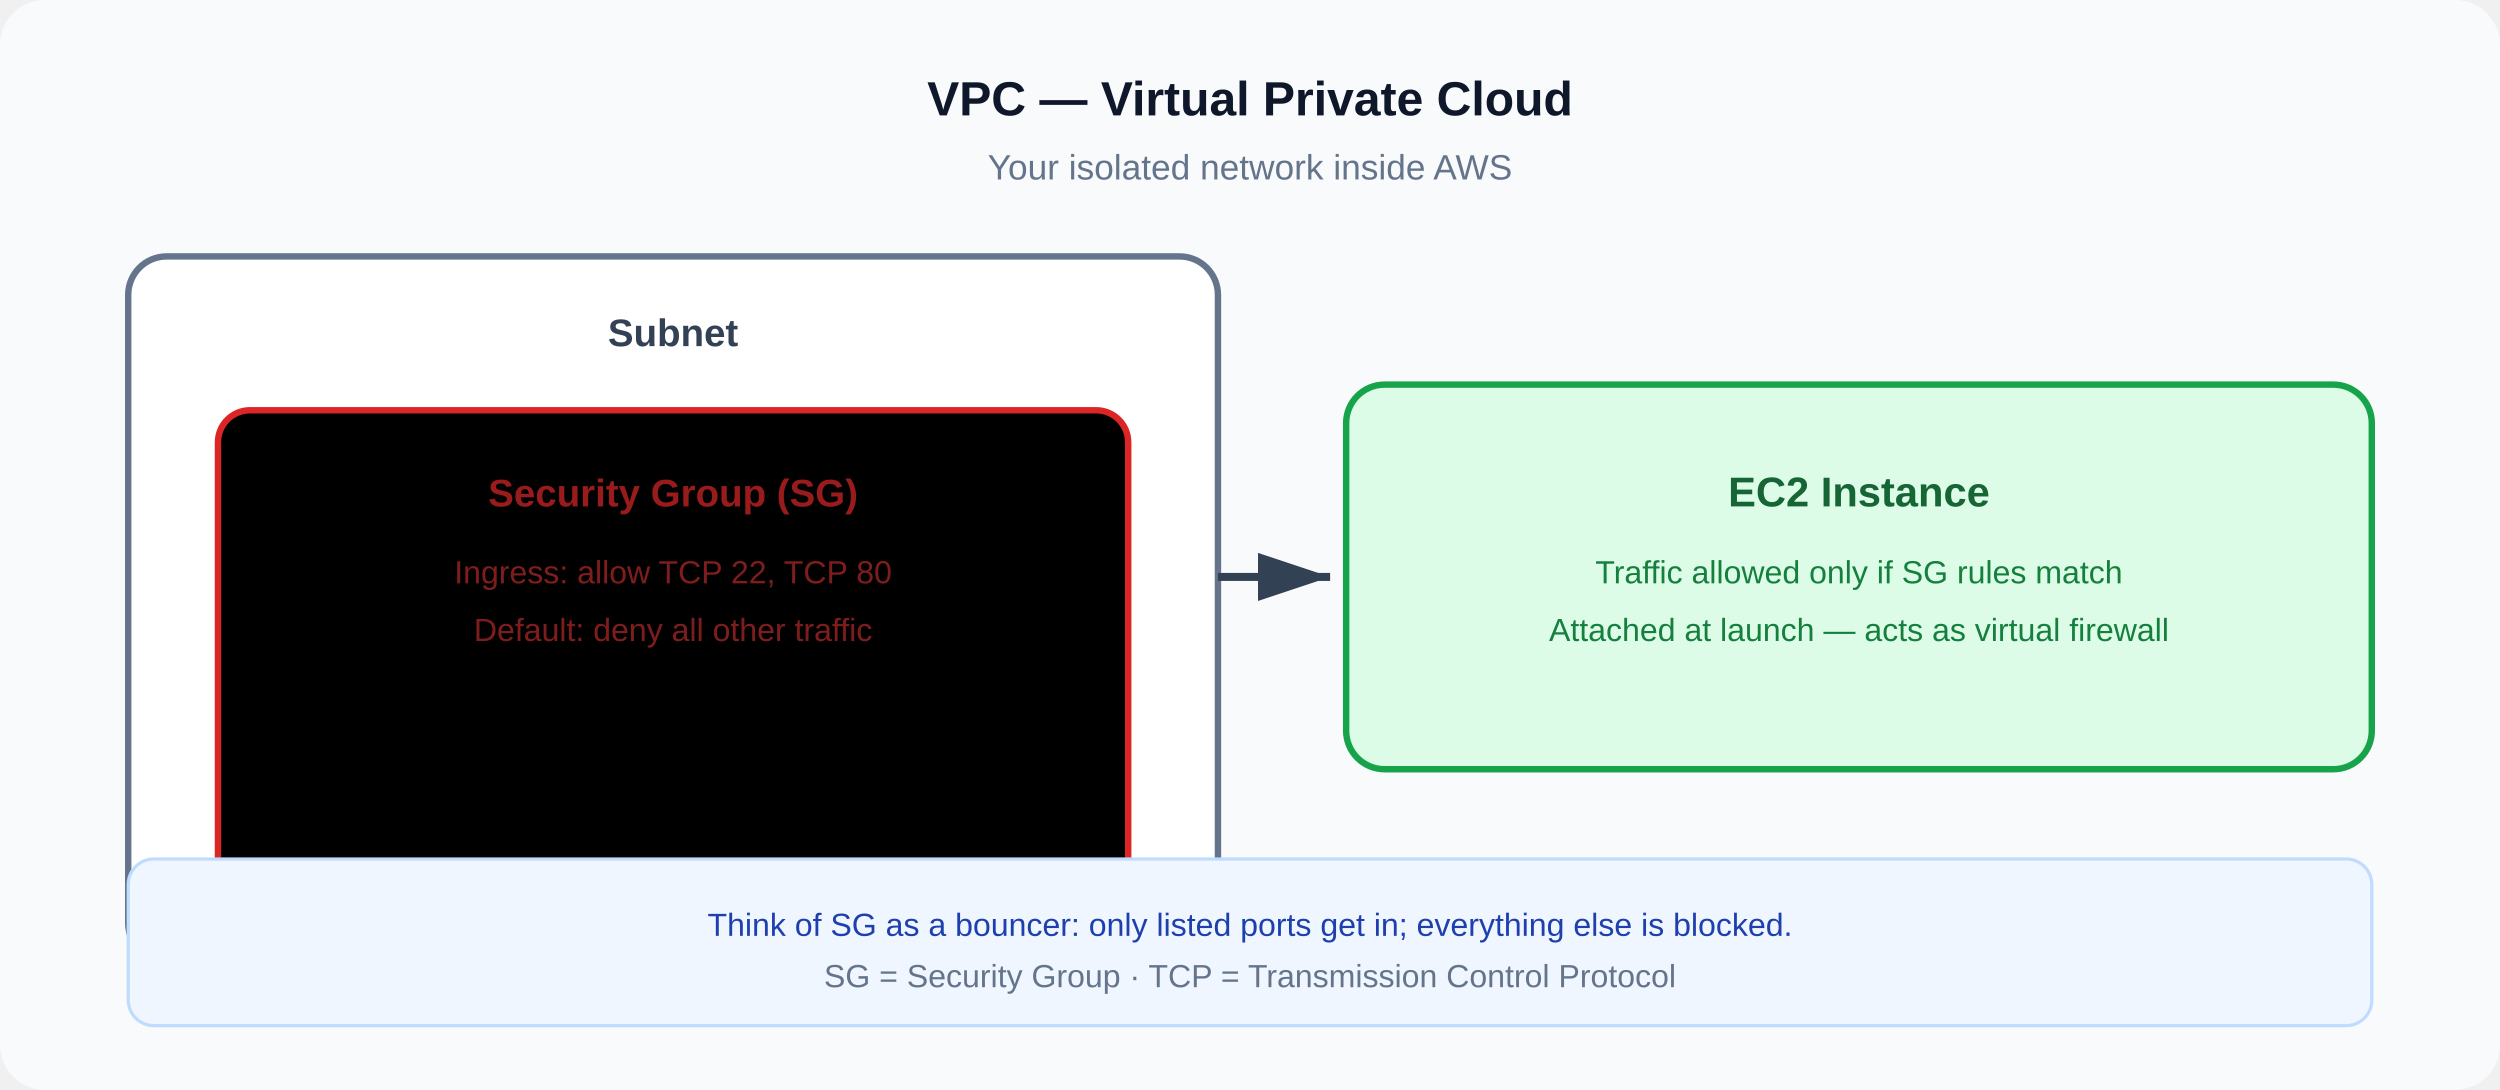
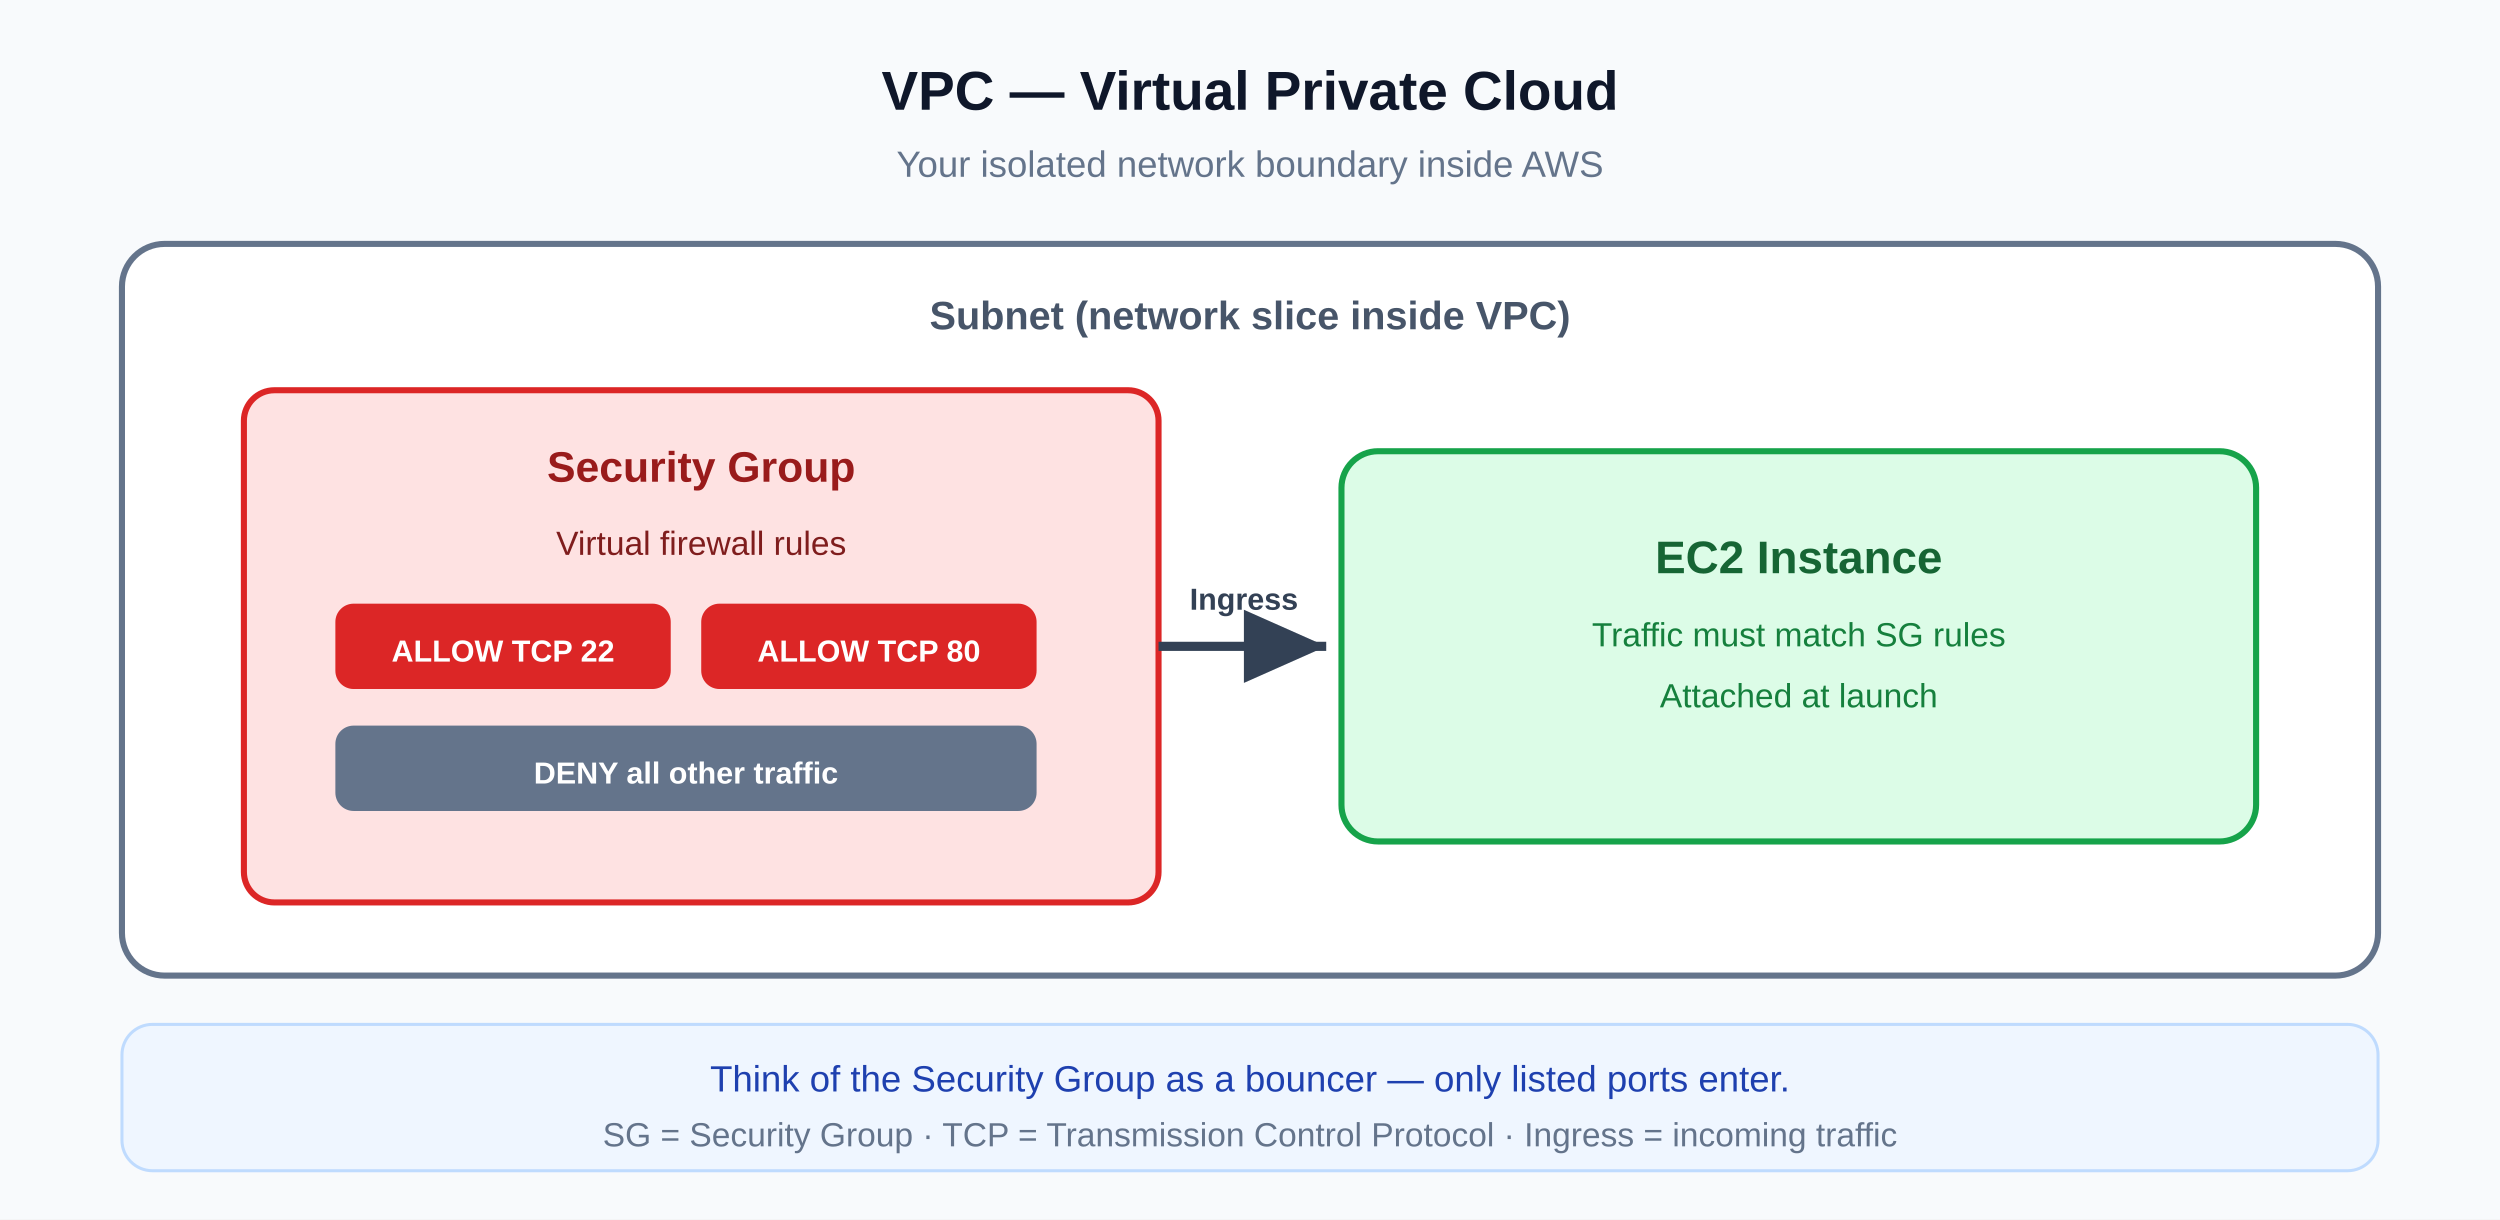
- <svg xmlns="http://www.w3.org/2000/svg" viewBox="0 0 780 340" role="img" aria-label="VPC networking">
+ <svg xmlns="http://www.w3.org/2000/svg" viewBox="0 0 820 400" role="img" aria-label="VPC networking">
  <defs>
-     <marker id="vpcArrow" markerWidth="10" markerHeight="10" refX="9" refY="3" orient="auto">
-       <path d="M0,0 L9,3 L0,6 Z" fill="#334155" />
+     <marker id="va" markerWidth="10" markerHeight="8" refX="9" refY="4" orient="auto">
+       <path d="M0,0 L9,4 L0,8Z" fill="#334155" />
    </marker>
  </defs>
-   <rect width="780" height="340" rx="14" fill="#F8FAFC" />
-   <text x="390" y="36" text-anchor="middle" font-family="Segoe UI, Arial, Helvetica, san-serif" font-size="15" font-weight="700" fill="#0F172A">VPC — Virtual Private Cloud</text>
-   <text x="390" y="56" text-anchor="middle" font-family="Segoe UI, Arial, Helvetica, san-serif" font-size="11" fill="#64748B">Your isolated network inside AWS</text>
-   <rect x="40" y="80" width="340" height="220" rx="12" fill="#FFFFFF" stroke="#64748B" stroke-width="2" />
-   <text x="210" y="108" text-anchor="middle" font-family="Segoe UI, Arial, Helvetica, san-serif" font-size="12" font-weight="600" fill="#334155">Subnet</text>
-   <rect x="68" y="128" width="284" height="152" rx="10" fill="#FEF4444" stroke="#DC2626" stroke-width="2" />
-   <text x="210" y="158" text-anchor="middle" font-family="Segoe UI, Arial, Helvetica, san-serif" font-size="12" font-weight="700" fill="#991B1B">Security Group (SG)</text>
-   <text x="210" y="182" text-anchor="middle" font-family="Segoe UI, Arial, Helvetica, san-serif" font-size="10" fill="#7F1D1D">Ingress: allow TCP 22, TCP 80</text>
-   <text x="210" y="200" text-anchor="middle" font-family="Segoe UI, Arial, Helvetica, san-serif" font-size="10" fill="#7F1D1D">Default: deny all other traffic</text>
-   <rect x="420" y="120" width="320" height="120" rx="12" fill="#DCFCE7" stroke="#16A34A" stroke-width="2" />
-   <text x="580" y="158" text-anchor="middle" font-family="Segoe UI, Arial, Helvetica, san-serif" font-size="13" font-weight="700" fill="#166534">EC2 Instance</text>
-   <text x="580" y="182" text-anchor="middle" font-family="Segoe UI, Arial, Helvetica, san-serif" font-size="10" fill="#15803D">Traffic allowed only if SG rules match</text>
-   <text x="580" y="200" text-anchor="middle" font-family="Segoe UI, Arial, Helvetica, san-serif" font-size="10" fill="#15803D">Attached at launch — acts as virtual firewall</text>
-   <line x1="380" y1="180" x2="415" y2="180" stroke="#334155" stroke-width="2.5" marker-end="url(#vpcArrow)" />
-   <rect x="40" y="268" width="700" height="52" rx="8" fill="#EFF6FF" stroke="#BFDBFE" />
-   <text x="390" y="292" text-anchor="middle" font-family="Segoe UI, Arial, Helvetica, san-serif" font-size="10" fill="#1E40AF">Think of SG as a bouncer: only listed ports get in; everything else is blocked.</text>
-   <text x="390" y="308" text-anchor="middle" font-family="Segoe UI, Arial, Helvetica, san-serif" font-size="10" fill="#64748B">SG = Security Group · TCP = Transmission Control Protocol</text>
+   <rect width="820" height="400" fill="#F8FAFC" />
+   <text x="410" y="36" text-anchor="middle" font-family="Arial, Helvetica, Sans-serif" font-size="18" font-weight="700" fill="#0F172A">VPC — Virtual Private Cloud</text>
+   <text x="410" y="58" text-anchor="middle" font-family="Arial, Helvetica, Sans-serif" font-size="12" fill="#64748B">Your isolated network boundary inside AWS</text>
+   <rect x="40" y="80" width="740" height="240" rx="14" fill="#FFF" stroke="#64748B" stroke-width="2" />
+   <text x="410" y="108" text-anchor="middle" font-family="Arial, Helvetica, Sans-serif" font-size="13" font-weight="600" fill="#475569">Subnet (network slice inside VPC)</text>
+   <rect x="80" y="128" width="300" height="168" rx="10" fill="#FEE2E2" stroke="#DC2626" stroke-width="2" />
+   <text x="230" y="158" text-anchor="middle" font-family="Arial, Helvetica, Sans-serif" font-size="14" font-weight="700" fill="#991B1B">Security Group</text>
+   <text x="230" y="182" text-anchor="middle" font-family="Arial, Helvetica, Sans-serif" font-size="11" fill="#7F1D1D">Virtual firewall rules</text>
+   <rect x="110" y="198" width="110" height="28" rx="6" fill="#DC2626" />
+   <text x="165" y="217" text-anchor="middle" font-family="Arial, Helvetica, Sans-serif" font-size="10" font-weight="600" fill="#FFF">ALLOW TCP 22</text>
+   <rect x="230" y="198" width="110" height="28" rx="6" fill="#DC2626" />
+   <text x="285" y="217" text-anchor="middle" font-family="Arial, Helvetica, Sans-serif" font-size="10" font-weight="600" fill="#FFF">ALLOW TCP 80</text>
+   <rect x="110" y="238" width="230" height="28" rx="6" fill="#64748B" />
+   <text x="225" y="257" text-anchor="middle" font-family="Arial, Helvetica, Sans-serif" font-size="10" font-weight="600" fill="#FFF">DENY all other traffic</text>
+   <rect x="440" y="148" width="300" height="128" rx="12" fill="#DCFCE7" stroke="#16A34A" stroke-width="2" />
+   <text x="590" y="188" text-anchor="middle" font-family="Arial, Helvetica, Sans-serif" font-size="15" font-weight="700" fill="#166534">EC2 Instance</text>
+   <text x="590" y="212" text-anchor="middle" font-family="Arial, Helvetica, Sans-serif" font-size="11" fill="#15803D">Traffic must match SG rules</text>
+   <text x="590" y="232" text-anchor="middle" font-family="Arial, Helvetica, Sans-serif" font-size="11" fill="#15803D">Attached at launch</text>
+   <line x1="380" y1="212" x2="435" y2="212" stroke="#334155" stroke-width="3" marker-end="url(#va)" />
+   <text x="408" y="200" text-anchor="middle" font-family="Arial, Helvetica, Sans-serif" font-size="10" font-weight="600" fill="#334155">Ingress</text>
+   <rect x="40" y="336" width="740" height="48" rx="10" fill="#EFF6FF" stroke="#BFDBFE" />
+   <text x="410" y="358" text-anchor="middle" font-family="Arial, Helvetica, Sans-serif" font-size="12" fill="#1E40AF">Think of the Security Group as a bouncer — only listed ports enter.</text>
+   <text x="410" y="376" text-anchor="middle" font-family="Arial, Helvetica, Sans-serif" font-size="11" fill="#64748B">SG = Security Group · TCP = Transmission Control Protocol · Ingress = incoming traffic</text>
</svg>
